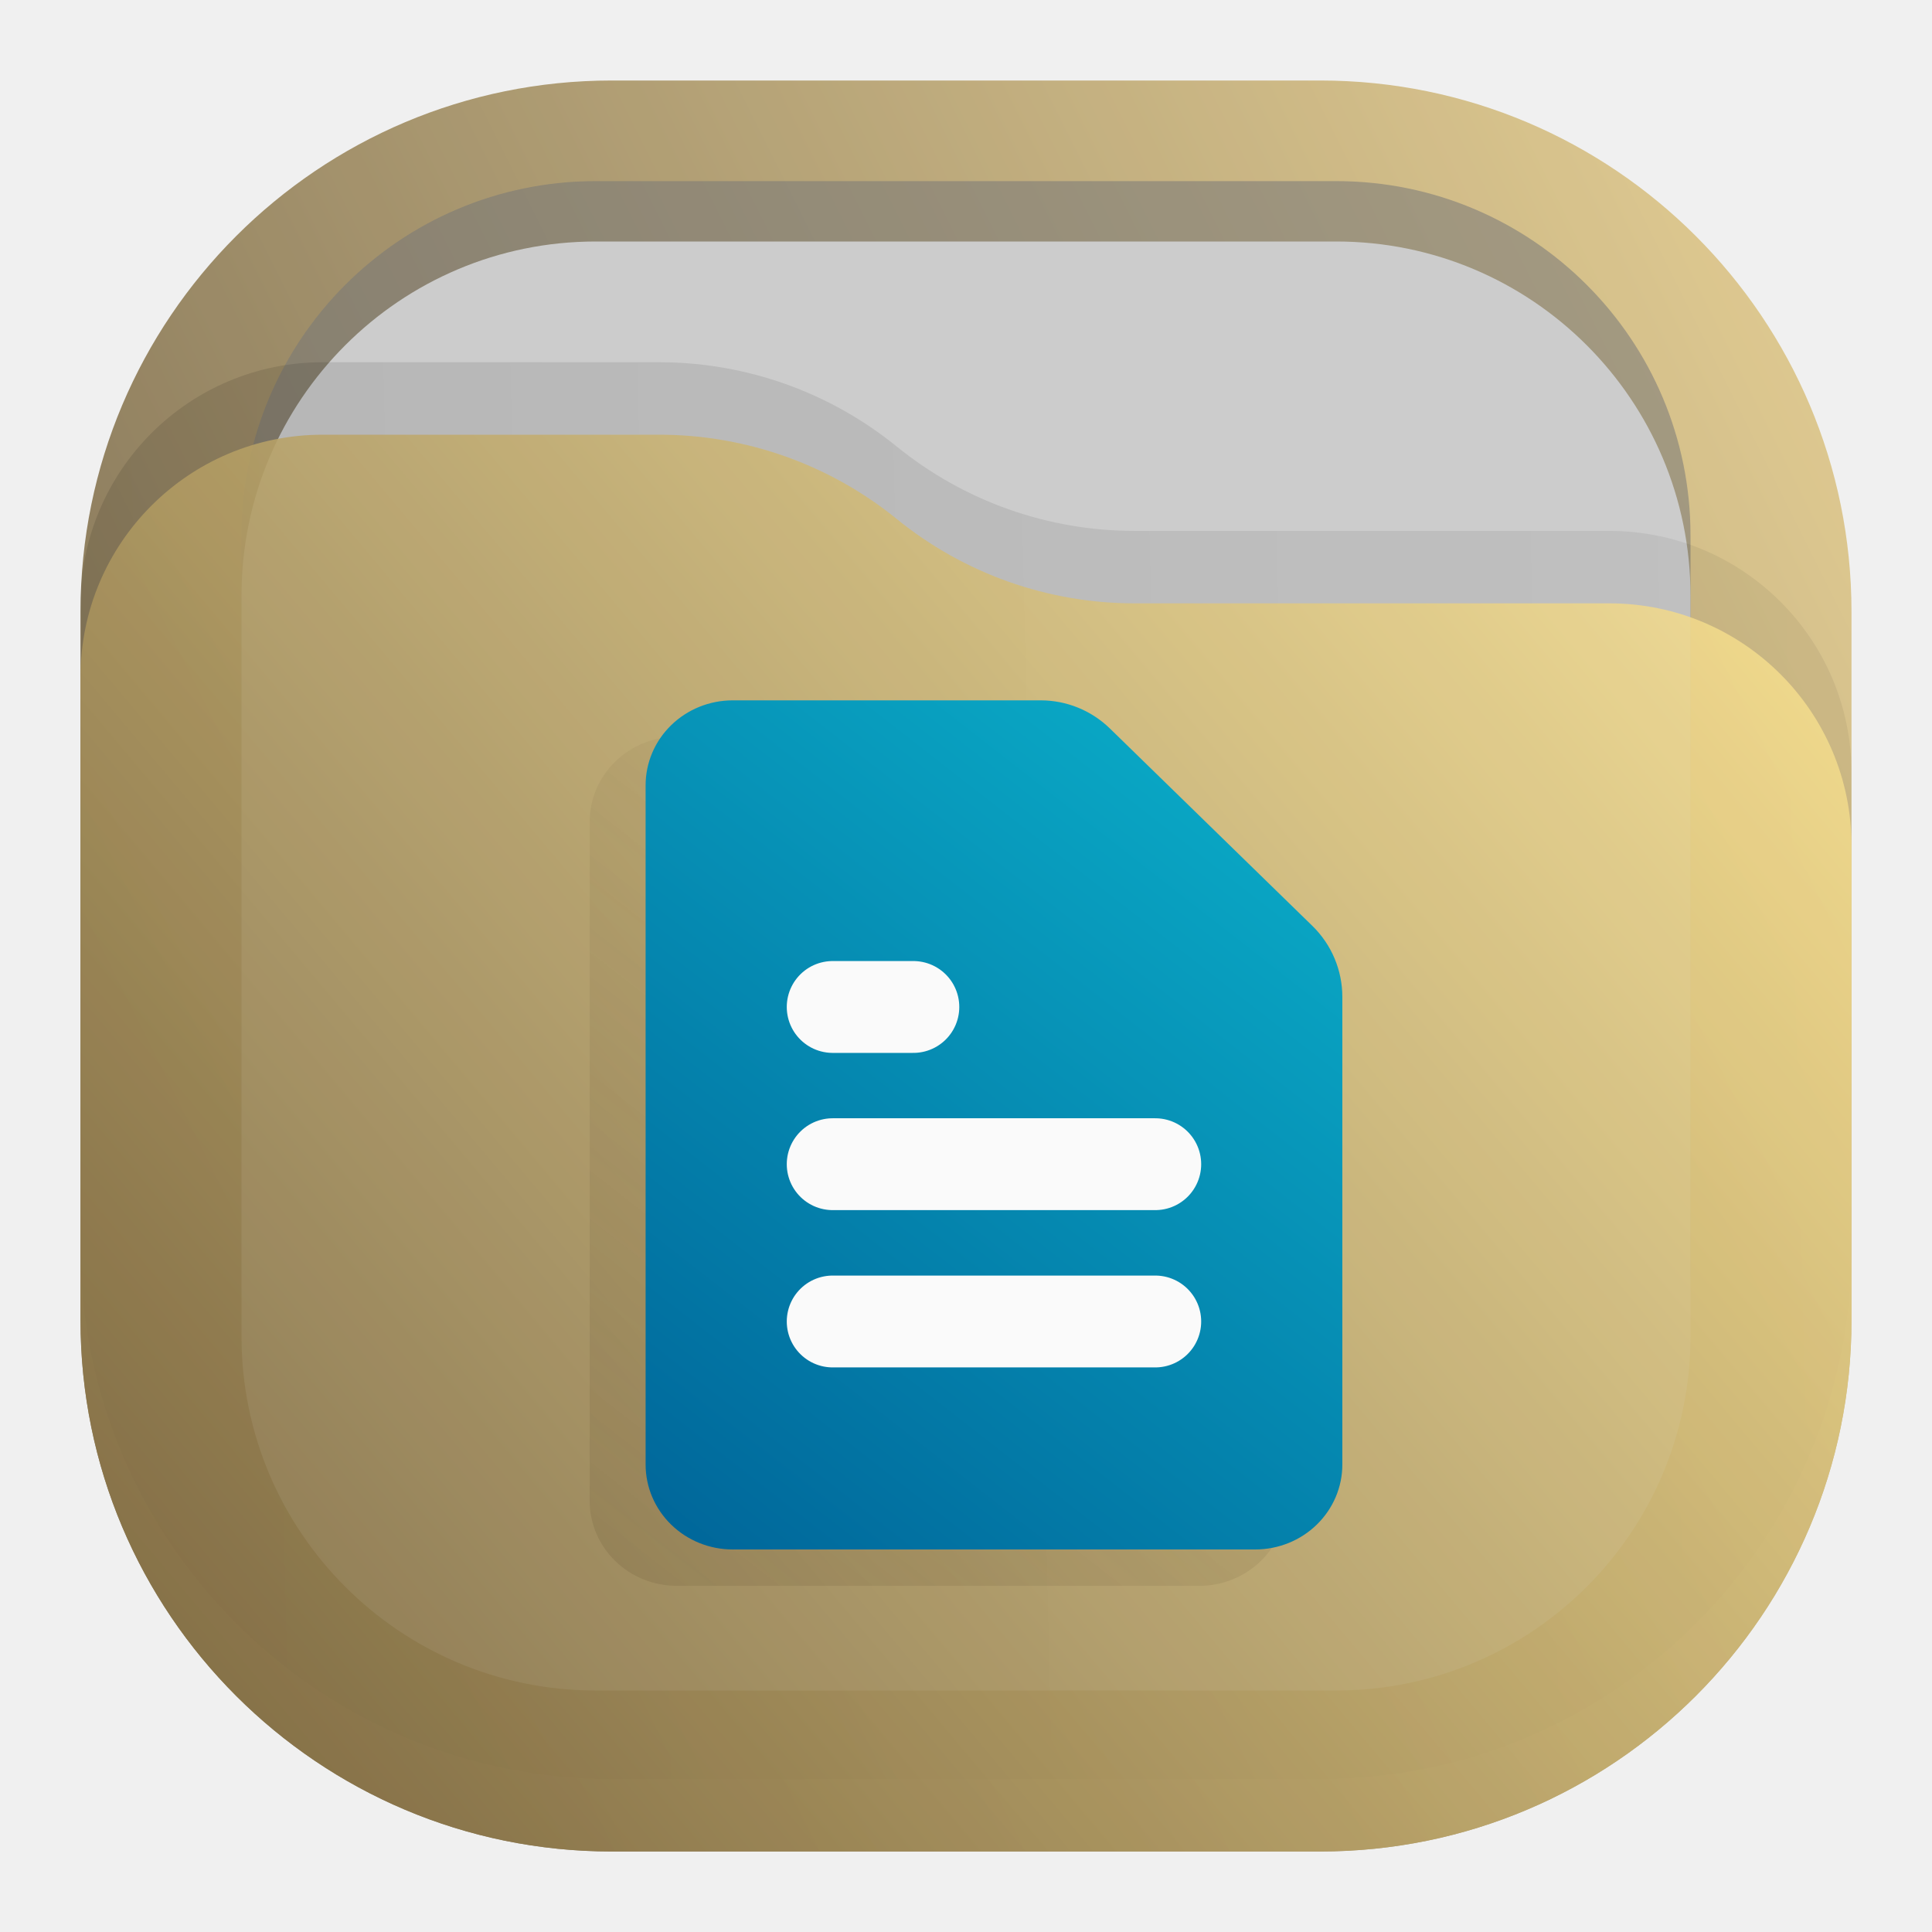
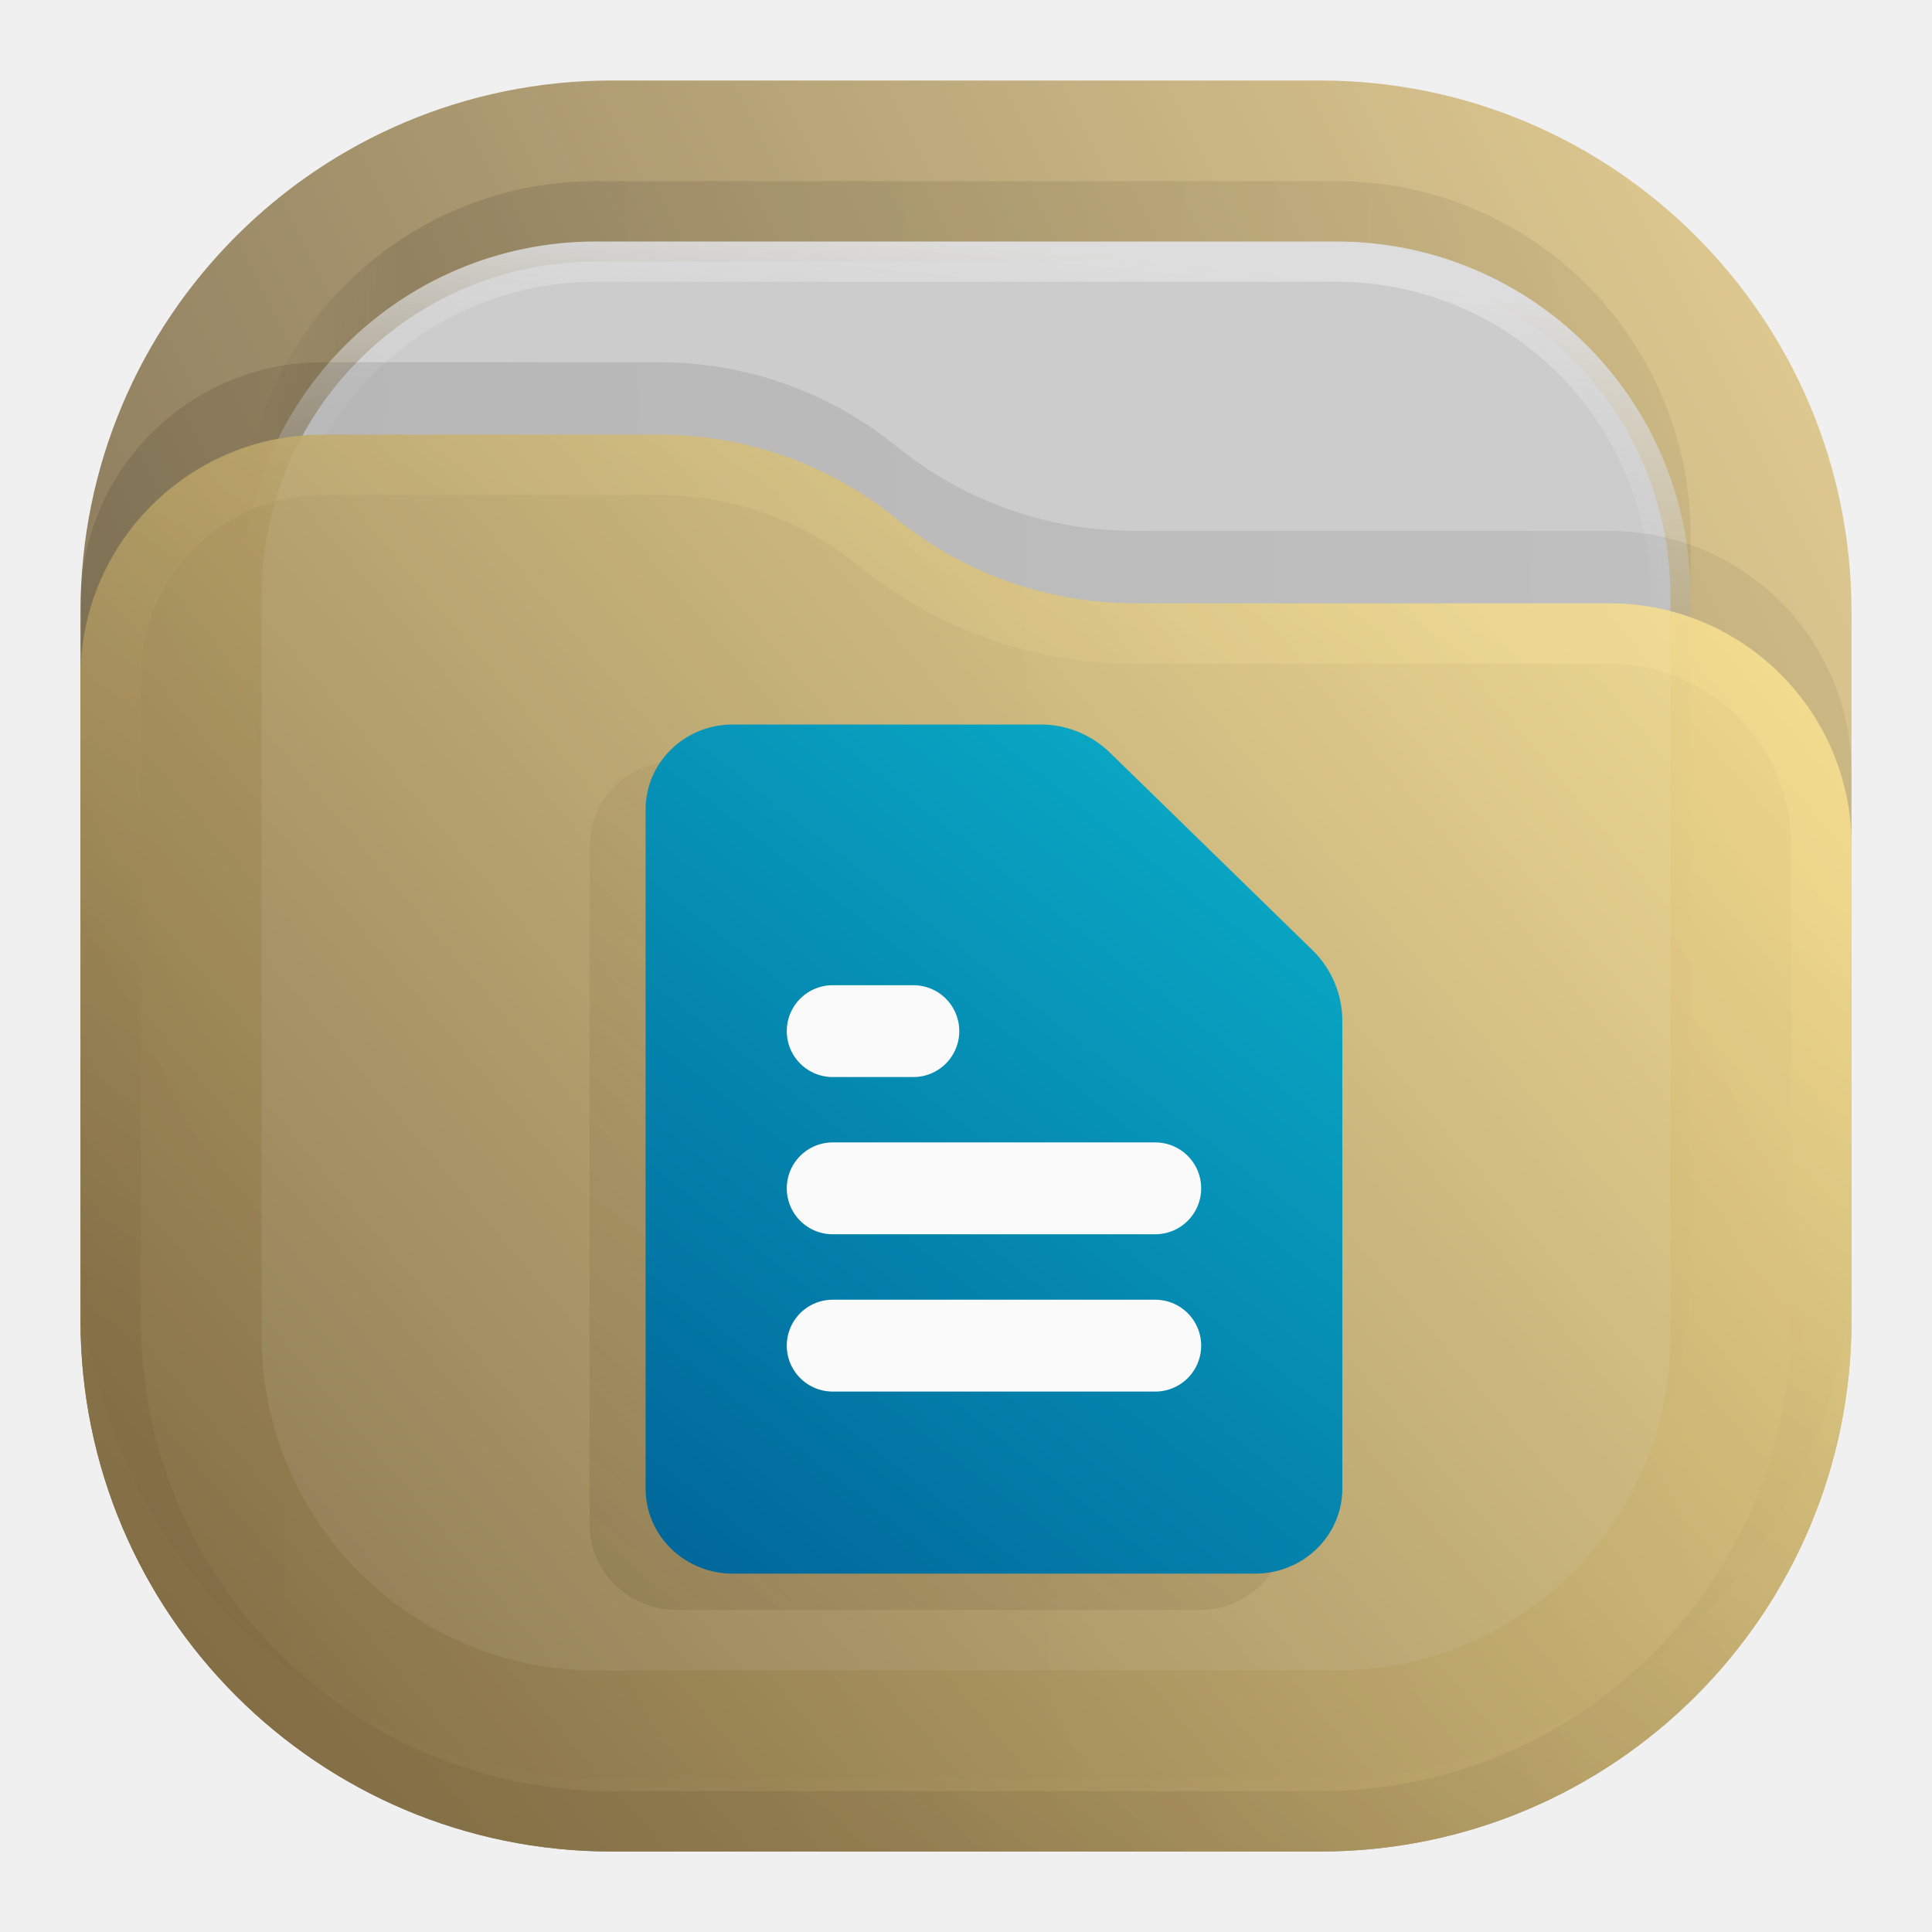
<svg xmlns="http://www.w3.org/2000/svg" width="24" height="24" viewBox="0 0 24 24" fill="none">
  <rect opacity="0.812" x="1" y="1" width="22" height="22" rx="6.6" fill="url(#paint0_linear_207_95)" />
-   <rect opacity="0.625" x="3" y="2.25" width="18" height="18" rx="4.4" fill="#777777" fill-opacity="0.875" />
-   <rect x="3" y="3" width="18" height="18" rx="4.4" fill="#CCCCCC" />
-   <path opacity="0.125" d="M1 7.508C1 5.847 2.347 4.5 4.008 4.5H8.19C9.265 4.5 10.307 4.87 11.141 5.548V5.548C11.975 6.225 13.016 6.595 14.091 6.595H19.992C21.653 6.595 23 7.942 23 9.603V15.5C23 19.145 20.045 22.1 16.4 22.1H7.6C3.955 22.1 1 19.145 1 15.5V7.508Z" fill="url(#paint1_linear_207_95)" fill-opacity="0.875" />
-   <path opacity="0.875" d="M1 8.408C1 6.747 2.347 5.4 4.008 5.4H8.19C9.265 5.4 10.307 5.77 11.141 6.448V6.448C11.975 7.125 13.016 7.495 14.091 7.495H19.992C21.653 7.495 23 8.842 23 10.503V16.4C23 20.045 20.045 23 16.4 23H7.6C3.955 23 1 20.045 1 16.4V8.408Z" fill="url(#paint2_linear_207_95)" />
+   <rect opacity="0.125" x="3" y="2.25" width="18" height="18" rx="4.4" fill="url(#paint1_linear_207_95)" fill-opacity="0.875" />
+   <rect x="3.25" y="3.25" width="17.5" height="17.5" rx="4.15" fill="#CCCCCC" stroke="url(#paint2_linear_207_95)" stroke-width="0.5" />
+   <path opacity="0.125" d="M1 7.508C1 5.847 2.347 4.5 4.008 4.5H8.19C9.265 4.5 10.307 4.87 11.141 5.548V5.548C11.975 6.225 13.016 6.595 14.091 6.595H19.992C21.653 6.595 23 7.942 23 9.603V15.5C23 19.145 20.045 22.1 16.4 22.1H7.6C3.955 22.1 1 19.145 1 15.5V7.508Z" fill="url(#paint3_linear_207_95)" fill-opacity="0.875" />
+   <g opacity="0.875">
+     <path d="M1 8.408C1 6.747 2.347 5.4 4.008 5.4H8.19C9.265 5.4 10.307 5.77 11.141 6.448V6.448C11.975 7.125 13.016 7.495 14.091 7.495H19.992C21.653 7.495 23 8.842 23 10.503V16.4C23 20.045 20.045 23 16.4 23H7.6C3.955 23 1 20.045 1 16.4V8.408Z" fill="url(#paint4_linear_207_95)" />
+     <path d="M22.625 10.503V16.4C22.625 19.838 19.838 22.625 16.4 22.625H7.6C4.162 22.625 1.375 19.838 1.375 16.4V8.408C1.375 6.954 2.554 5.775 4.008 5.775H8.19C9.179 5.775 10.137 6.115 10.904 6.739C11.805 7.471 12.93 7.87 14.091 7.87H19.992C21.446 7.87 22.625 9.049 22.625 10.503Z" stroke="url(#paint5_linear_207_95)" stroke-opacity="0.375" stroke-width="0.75" stroke-linejoin="round" />
+   </g>
  <g opacity="0.5">
-     <path d="M13.093 9.502C12.863 9.278 12.554 9.152 12.233 9.152H8.407C8.12 9.152 7.845 9.263 7.642 9.461C7.439 9.659 7.325 9.927 7.325 10.207V18.645C7.325 18.925 7.439 19.193 7.642 19.391C7.845 19.589 8.12 19.7 8.407 19.7H14.898C15.185 19.7 15.46 19.589 15.663 19.391C15.866 19.193 15.979 18.925 15.979 18.645V12.836C15.979 12.504 15.845 12.186 15.608 11.954L13.093 9.502Z" fill="url(#paint3_linear_207_95)" />
-     <path d="M13.656 14.914H9.649" stroke="#FAFAFA" stroke-width="1.141" stroke-linecap="round" stroke-linejoin="round" />
-     <path d="M13.656 16.868H9.649" stroke="#FAFAFA" stroke-width="1.141" stroke-linecap="round" stroke-linejoin="round" />
-     <path d="M10.651 12.961H10.15H9.649" fill="white" />
-     <path d="M10.651 12.961H10.15H9.649" stroke="#FAFAFA" stroke-width="1.141" stroke-linecap="round" stroke-linejoin="round" />
+     <path d="M13.093 9.802C12.863 9.578 12.554 9.452 12.233 9.452H8.407C8.12 9.452 7.845 9.563 7.642 9.761C7.439 9.959 7.325 10.227 7.325 10.507V18.945C7.325 19.225 7.439 19.493 7.642 19.691C7.845 19.889 8.12 20 8.407 20H14.898C15.185 20 15.46 19.889 15.663 19.691C15.866 19.493 15.979 19.225 15.979 18.945V13.136C15.979 12.804 15.845 12.486 15.608 12.254L13.093 9.802Z" fill="url(#paint6_linear_207_95)" />
+     <path d="M13.656 15.214H9.649" stroke="#FAFAFA" stroke-width="1.141" stroke-linecap="round" stroke-linejoin="round" />
+     <path d="M13.656 17.168H9.649" stroke="#FAFAFA" stroke-width="1.141" stroke-linecap="round" stroke-linejoin="round" />
+     <path d="M10.651 13.261H10.15H9.649" fill="white" />
+     <path d="M10.651 13.261H10.15H9.649" stroke="#FAFAFA" stroke-width="1.141" stroke-linecap="round" stroke-linejoin="round" />
  </g>
-   <path d="M13.788 9.05C13.558 8.826 13.25 8.7 12.928 8.7H9.102C8.815 8.7 8.54 8.811 8.337 9.009C8.134 9.207 8.02 9.475 8.02 9.755V18.193C8.02 18.473 8.134 18.741 8.337 18.939C8.54 19.137 8.815 19.248 9.102 19.248H15.593C15.88 19.248 16.155 19.137 16.358 18.939C16.561 18.741 16.675 18.473 16.675 18.193V12.384C16.675 12.052 16.541 11.734 16.303 11.502L13.788 9.05Z" fill="url(#paint4_linear_207_95)" />
-   <path d="M14.351 14.462H10.344" stroke="#FAFAFA" stroke-width="1.141" stroke-linecap="round" stroke-linejoin="round" />
-   <path d="M14.351 16.416H10.344" stroke="#FAFAFA" stroke-width="1.141" stroke-linecap="round" stroke-linejoin="round" />
-   <path d="M11.346 12.509H10.845H10.344" fill="white" />
-   <path d="M11.346 12.509H10.845H10.344" stroke="#FAFAFA" stroke-width="1.141" stroke-linecap="round" stroke-linejoin="round" />
+   <path d="M13.788 9.35C13.558 9.126 13.25 9 12.928 9H9.102C8.815 9 8.54 9.111 8.337 9.309C8.134 9.507 8.02 9.775 8.02 10.055V18.493C8.02 18.773 8.134 19.041 8.337 19.239C8.54 19.437 8.815 19.548 9.102 19.548H15.593C15.88 19.548 16.155 19.437 16.358 19.239C16.561 19.041 16.675 18.773 16.675 18.493V12.684C16.675 12.352 16.541 12.034 16.303 11.802L13.788 9.35Z" fill="url(#paint7_linear_207_95)" />
+   <path d="M14.351 14.762H10.344" stroke="#FAFAFA" stroke-width="1.141" stroke-linecap="round" stroke-linejoin="round" />
+   <path d="M14.351 16.716H10.344" stroke="#FAFAFA" stroke-width="1.141" stroke-linecap="round" stroke-linejoin="round" />
+   <path d="M11.346 12.809H10.845H10.344" fill="white" />
+   <path d="M11.346 12.809H10.845H10.344" stroke="#FAFAFA" stroke-width="1.141" stroke-linecap="round" stroke-linejoin="round" />
  <defs>
    <linearGradient id="paint0_linear_207_95" x1="23" y1="1" x2="1" y2="12" gradientUnits="userSpaceOnUse">
      <stop stop-color="#E3C880" />
      <stop offset="1" stop-color="#6F5C38" />
    </linearGradient>
-     <linearGradient id="paint1_linear_207_95" x1="23" y1="9" x2="1.012" y2="9.521" gradientUnits="userSpaceOnUse">
+     <linearGradient id="paint1_linear_207_95" x1="21" y1="4" x2="3" y2="4" gradientUnits="userSpaceOnUse">
+       <stop stop-opacity="0.5" />
+       <stop offset="0.89" />
+       <stop offset="1" stop-opacity="0" />
+     </linearGradient>
+     <linearGradient id="paint2_linear_207_95" x1="12" y1="3" x2="11.5" y2="8" gradientUnits="userSpaceOnUse">
+       <stop stop-color="#DDDDDD" />
+       <stop offset="1" stop-color="#CCCCCC" stop-opacity="0" />
+     </linearGradient>
+     <linearGradient id="paint3_linear_207_95" x1="23" y1="9" x2="1.012" y2="9.521" gradientUnits="userSpaceOnUse">
      <stop stop-opacity="0.5" />
      <stop offset="1" />
    </linearGradient>
-     <linearGradient id="paint2_linear_207_95" x1="23" y1="5.4" x2="1.429" y2="23.512" gradientUnits="userSpaceOnUse">
+     <linearGradient id="paint4_linear_207_95" x1="23" y1="5.4" x2="1.429" y2="23.512" gradientUnits="userSpaceOnUse">
      <stop stop-color="#FFE795" />
      <stop offset="1" stop-color="#7A653E" />
    </linearGradient>
-     <linearGradient id="paint3_linear_207_95" x1="15.979" y1="9.152" x2="7.59" y2="19.907" gradientUnits="userSpaceOnUse">
+     <linearGradient id="paint5_linear_207_95" x1="15" y1="5.5" x2="5.5" y2="19.5" gradientUnits="userSpaceOnUse">
+       <stop stop-color="#FFE795" />
+       <stop offset="1" stop-color="#7A653E" />
+     </linearGradient>
+     <linearGradient id="paint6_linear_207_95" x1="15.979" y1="9.452" x2="7.59" y2="20.207" gradientUnits="userSpaceOnUse">
      <stop stop-color="#6F5C38" stop-opacity="0" />
      <stop offset="1" stop-color="#6F5C38" stop-opacity="0.45" />
    </linearGradient>
-     <linearGradient id="paint4_linear_207_95" x1="16.675" y1="8.7" x2="8.286" y2="19.455" gradientUnits="userSpaceOnUse">
+     <linearGradient id="paint7_linear_207_95" x1="16.675" y1="9" x2="8.286" y2="19.755" gradientUnits="userSpaceOnUse">
      <stop stop-color="#0BB1CB" />
      <stop offset="1" stop-color="#006599" />
    </linearGradient>
  </defs>
</svg>
